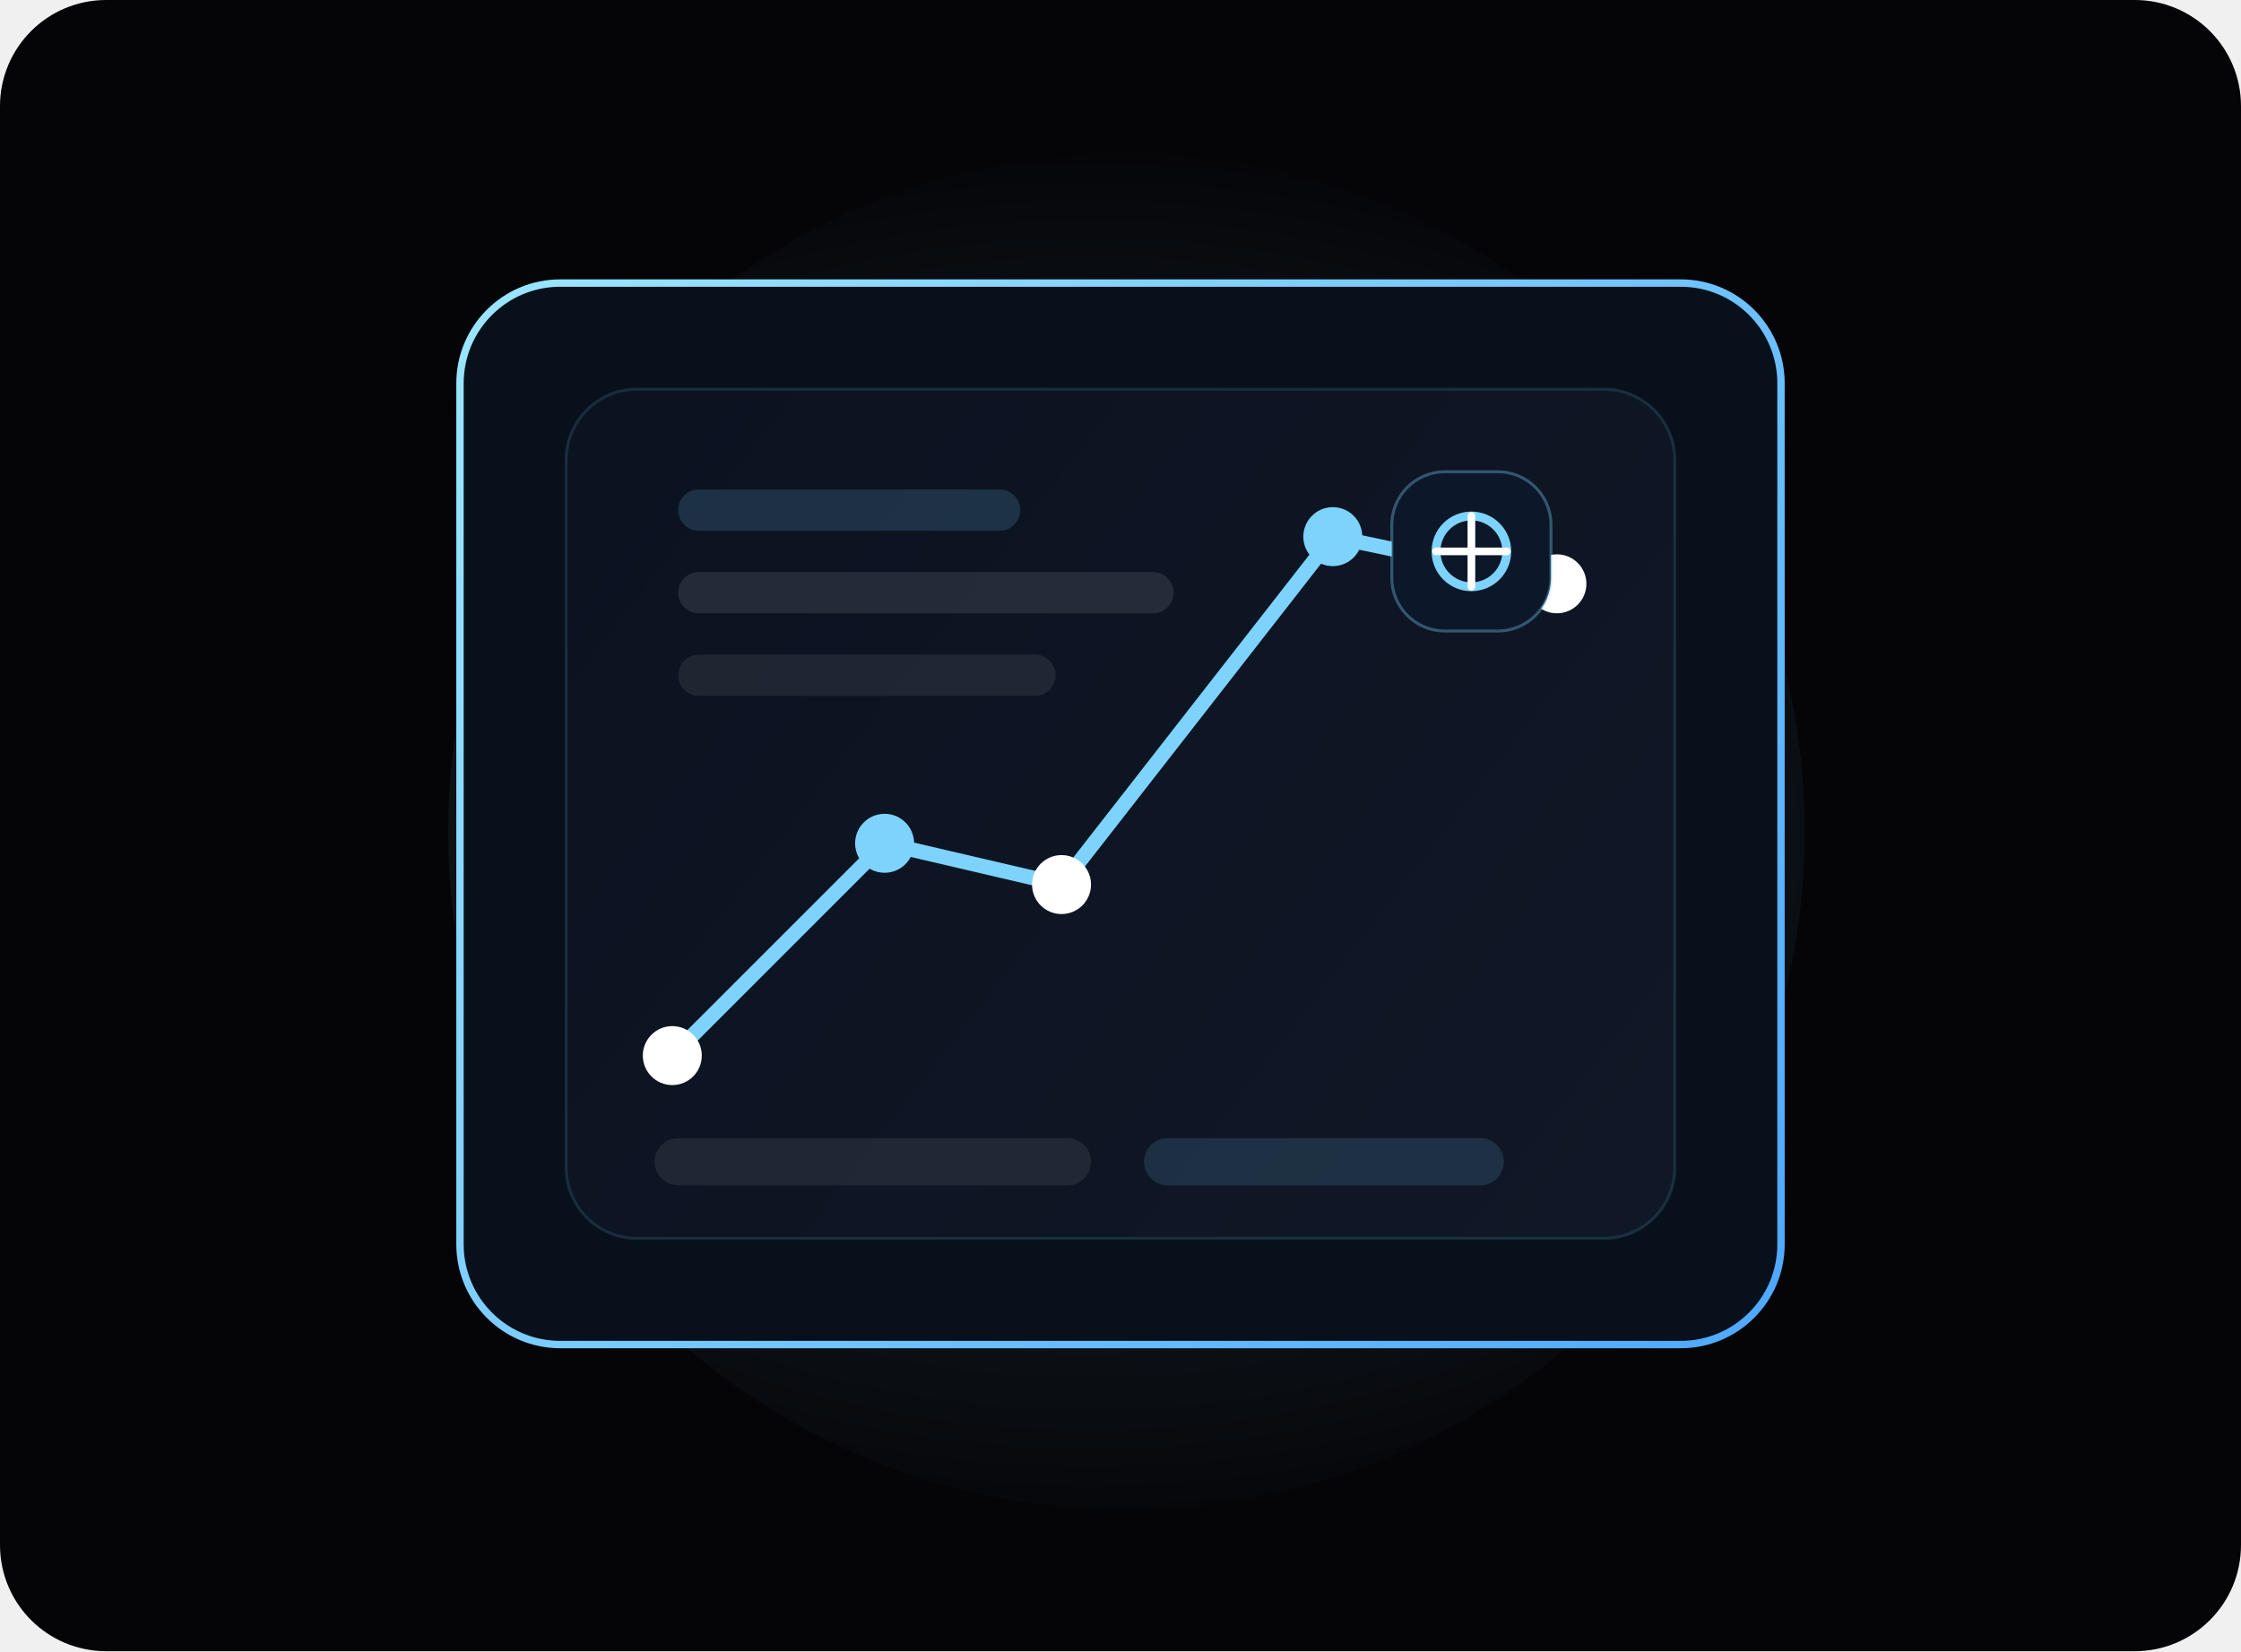
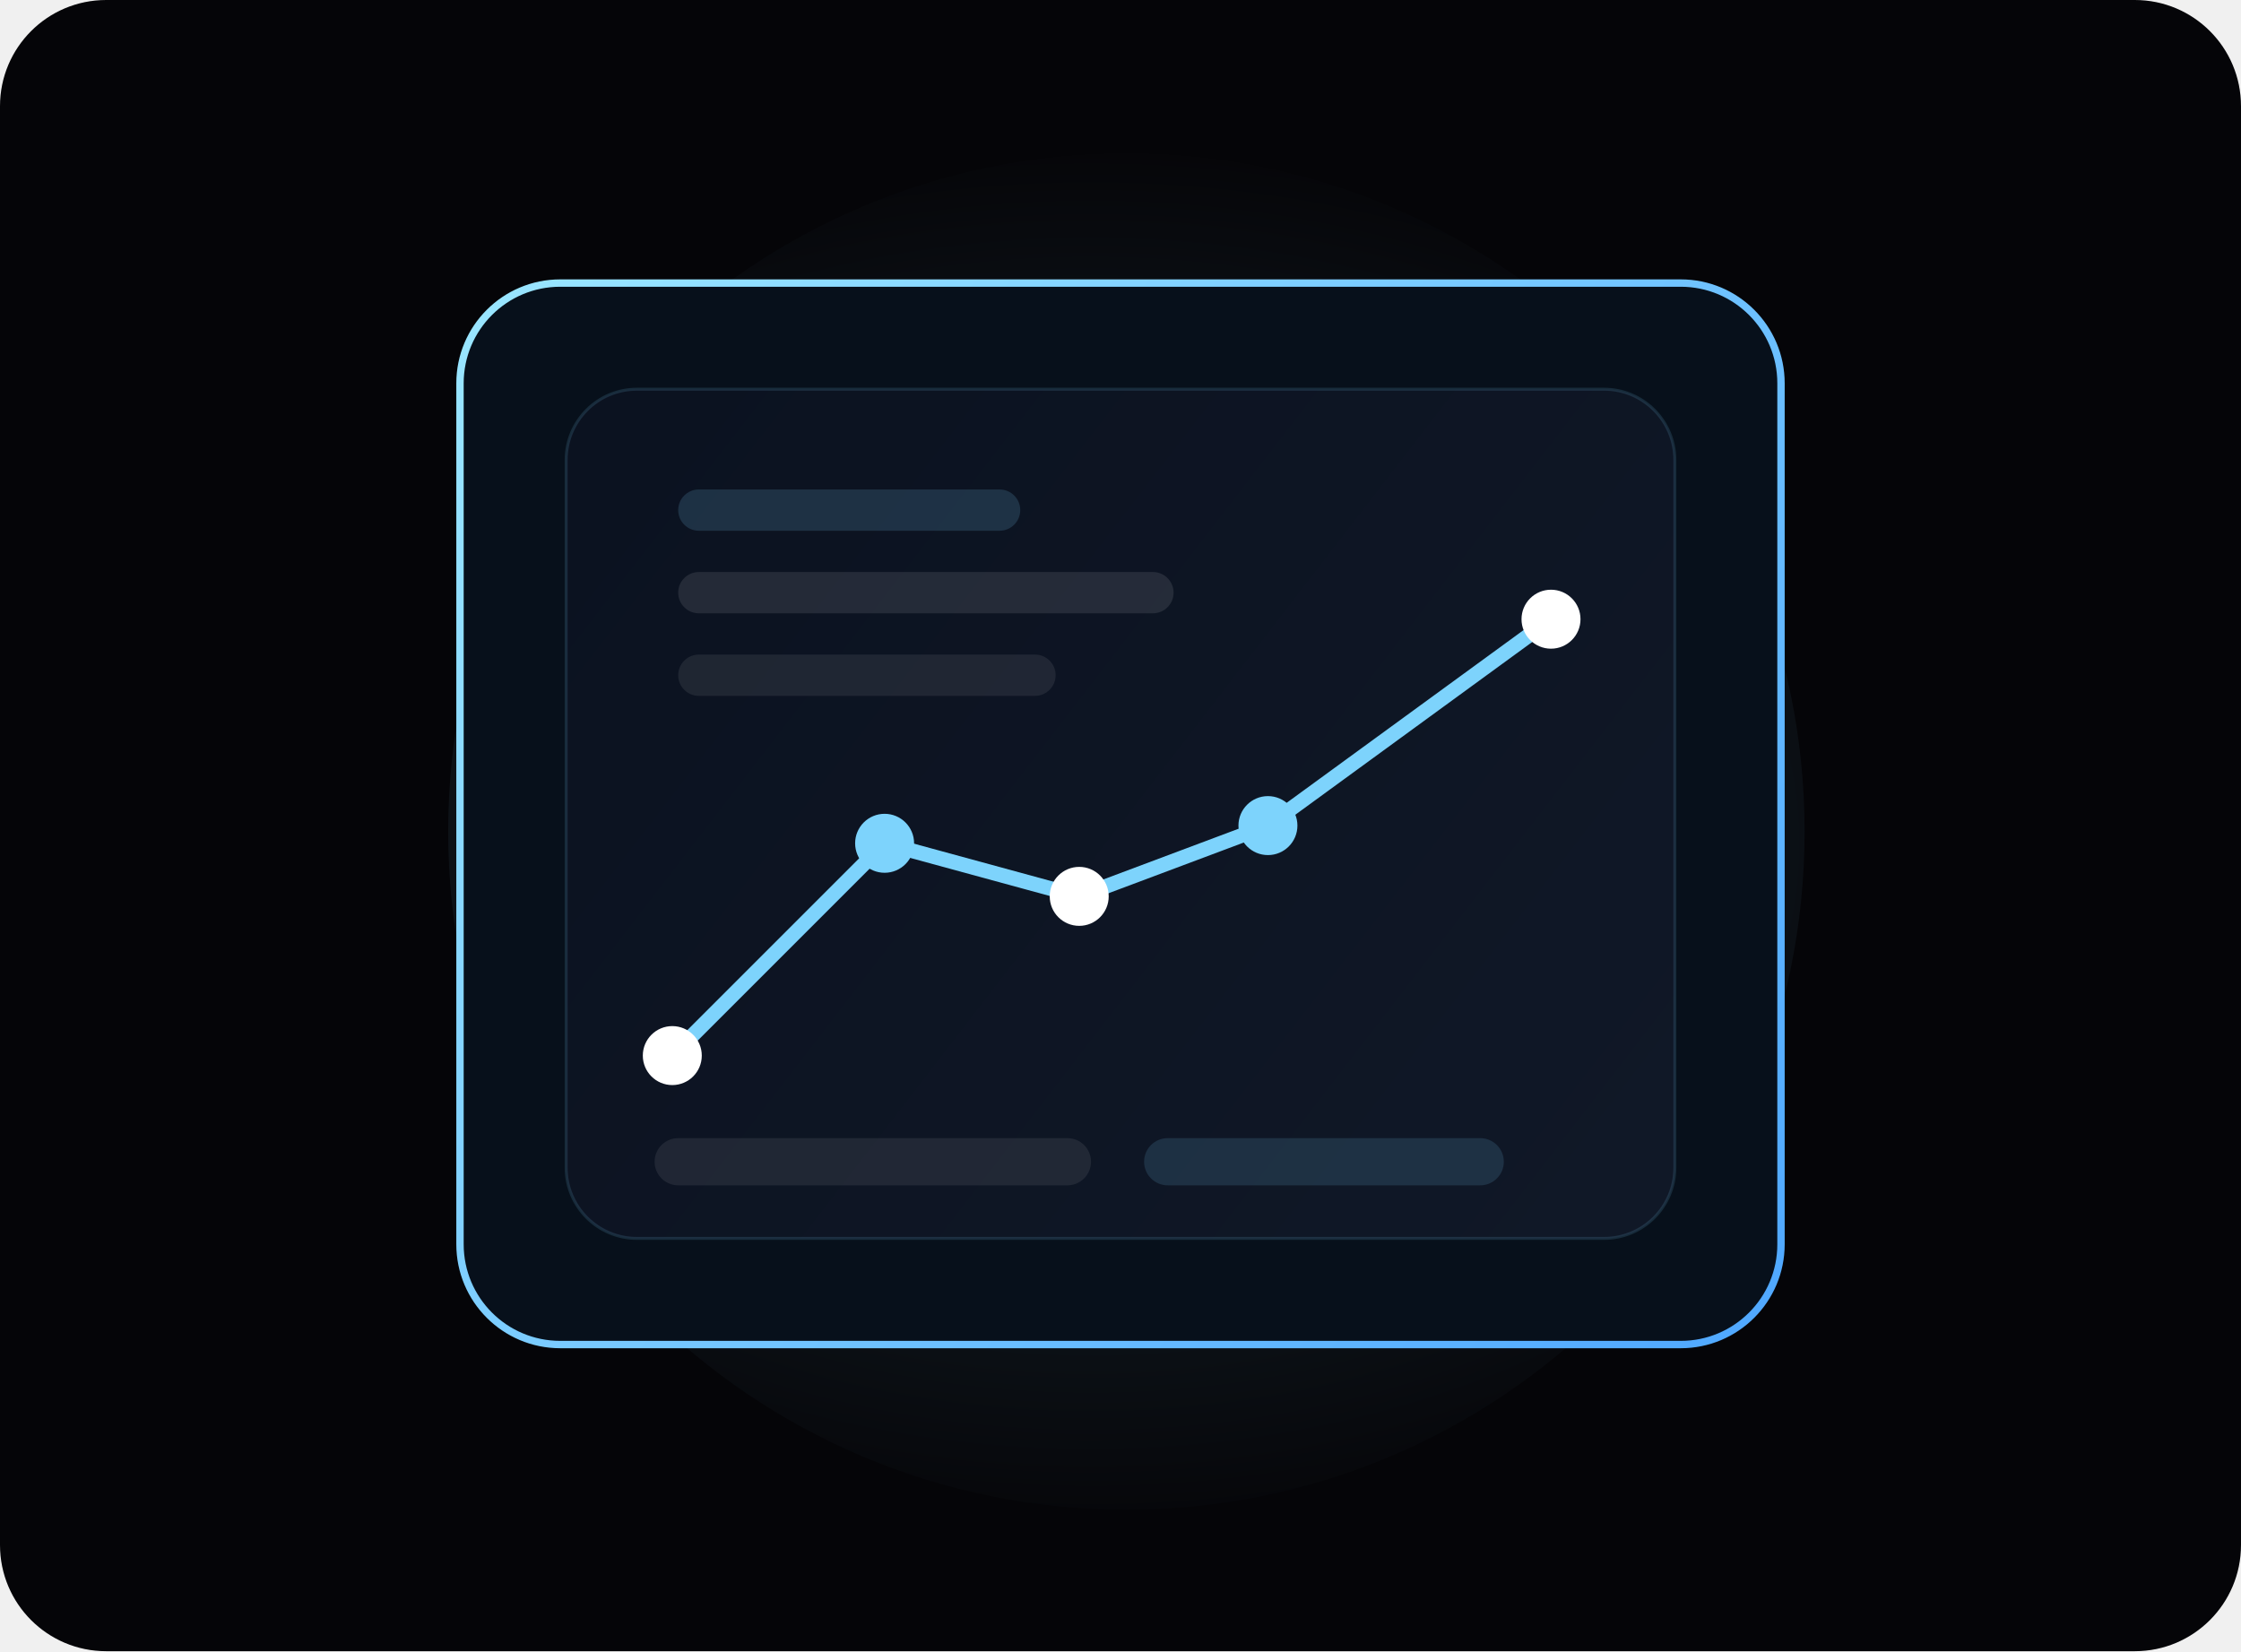
<svg xmlns="http://www.w3.org/2000/svg" width="760" height="560" viewBox="0 0 760 560" fill="none">
  <defs>
    <linearGradient id="cardStroke" x1="160" y1="96" x2="618" y2="462" gradientUnits="userSpaceOnUse">
      <stop stop-color="#9AE6FF" />
      <stop offset="1" stop-color="#4DA6FF" />
    </linearGradient>
    <linearGradient id="softFill" x1="210" y1="138" x2="560" y2="408" gradientUnits="userSpaceOnUse">
      <stop stop-color="#0B1220" />
      <stop offset="1" stop-color="#101827" />
    </linearGradient>
    <radialGradient id="ambient" cx="0" cy="0" r="1" gradientUnits="userSpaceOnUse" gradientTransform="translate(370 286) rotate(90) scale(240 330)">
      <stop stop-color="#7DD3FC" stop-opacity="0.18" />
      <stop offset="1" stop-color="#7DD3FC" stop-opacity="0" />
    </radialGradient>
  </defs>
  <rect width="760" height="560" rx="36" fill="#050508" />
  <circle cx="382" cy="282" r="230" fill="url(#ambient)" />
  <rect x="156" y="96" width="448" height="360" rx="34" fill="#07101B" stroke="url(#cardStroke)" stroke-width="2.5" />
  <rect x="192" y="132" width="376" height="288" rx="24" fill="url(#softFill)" stroke="#7DD3FC" stroke-opacity="0.14" />
-   <path d="M228 358L300 286L360 300L452 182L528 198" stroke="#7DD3FC" stroke-width="5" stroke-linecap="round" stroke-linejoin="round" />
+   <path d="M228 358L300 286L366 304L430 280L526 210" stroke="#7DD3FC" stroke-width="5" stroke-linecap="round" stroke-linejoin="round" />
  <circle cx="228" cy="358" r="10" fill="#FFFFFF" />
  <circle cx="300" cy="286" r="10" fill="#7DD3FC" />
-   <circle cx="360" cy="300" r="10" fill="#FFFFFF" />
-   <circle cx="452" cy="182" r="10" fill="#7DD3FC" />
-   <circle cx="528" cy="198" r="10" fill="#FFFFFF" />
+   <circle cx="366" cy="304" r="10" fill="#FFFFFF" />
+   <circle cx="430" cy="280" r="10" fill="#7DD3FC" />
+   <circle cx="526" cy="210" r="10" fill="#FFFFFF" />
  <rect x="230" y="166" width="116" height="14" rx="7" fill="#7DD3FC" fill-opacity="0.16" />
  <rect x="230" y="194" width="168" height="14" rx="7" fill="#FFFFFF" fill-opacity="0.1" />
  <rect x="230" y="222" width="128" height="14" rx="7" fill="#FFFFFF" fill-opacity="0.08" />
-   <rect x="472" y="160" width="54" height="54" rx="18" fill="#0C1829" stroke="#7DD3FC" stroke-opacity="0.34" />
-   <circle cx="499" cy="187" r="12" stroke="#7DD3FC" stroke-width="3" />
-   <path d="M499 175V199" stroke="#FFFFFF" stroke-width="2.6" stroke-linecap="round" />
-   <path d="M487 187H511" stroke="#FFFFFF" stroke-width="2.6" stroke-linecap="round" />
  <rect x="222" y="386" width="148" height="16" rx="8" fill="#FFFFFF" fill-opacity="0.08" />
  <rect x="388" y="386" width="122" height="16" rx="8" fill="#7DD3FC" fill-opacity="0.14" />
</svg>
